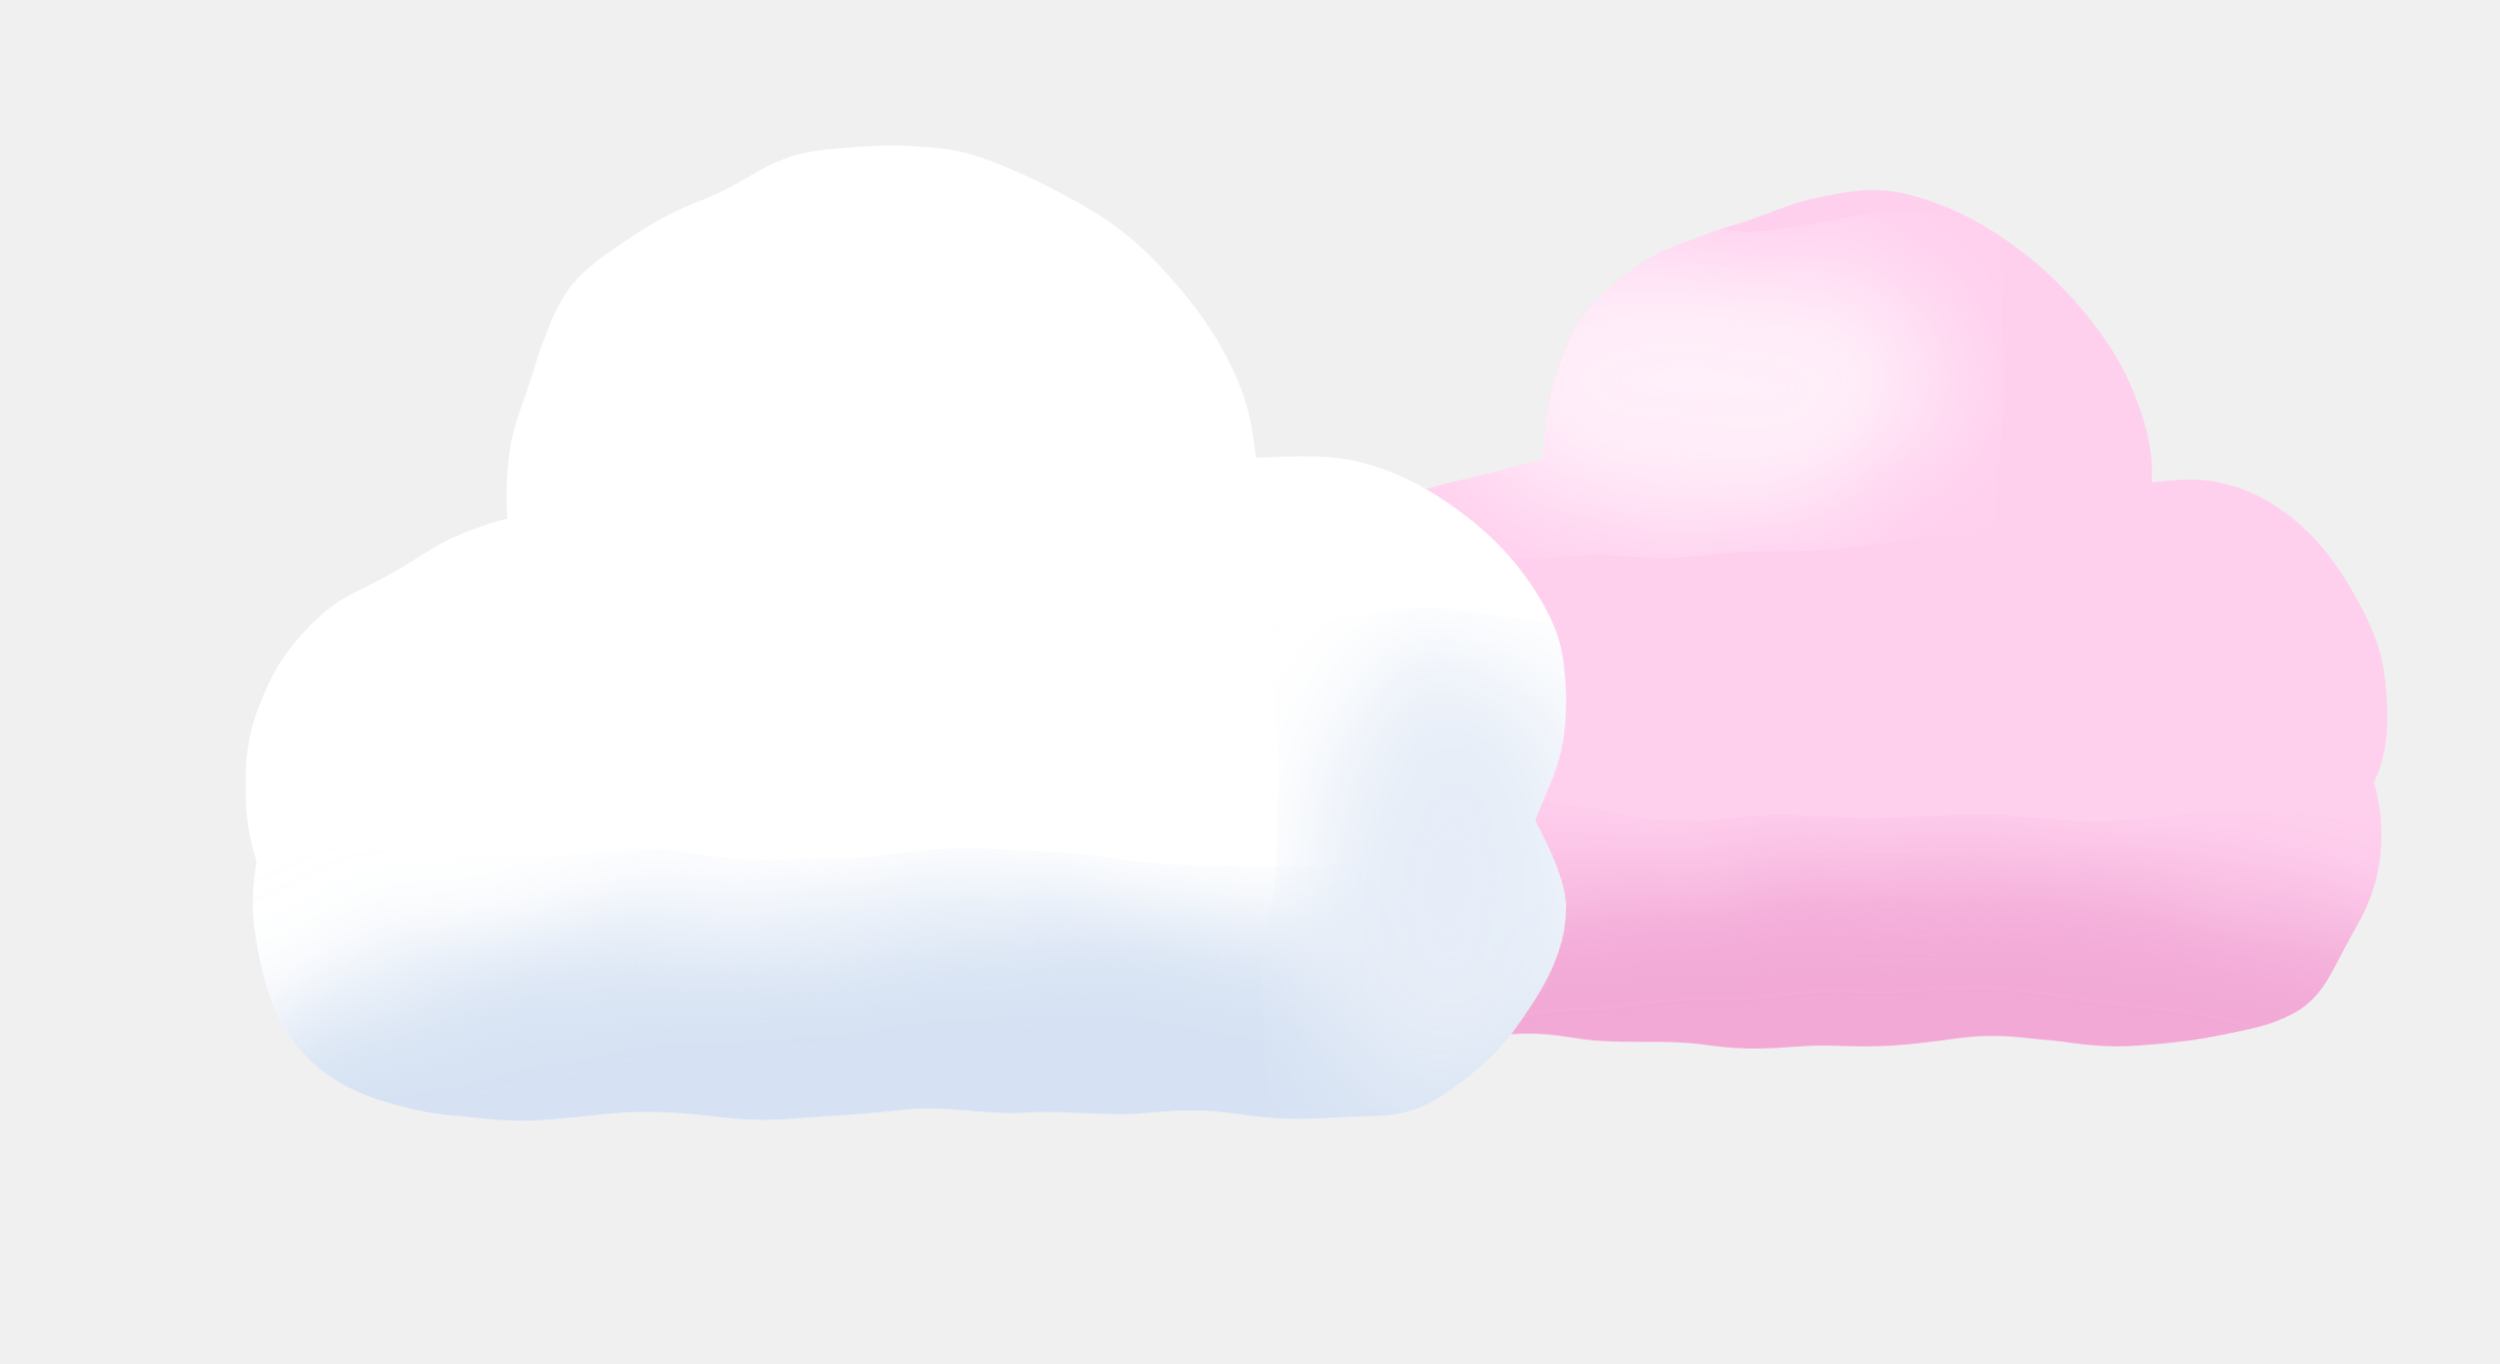
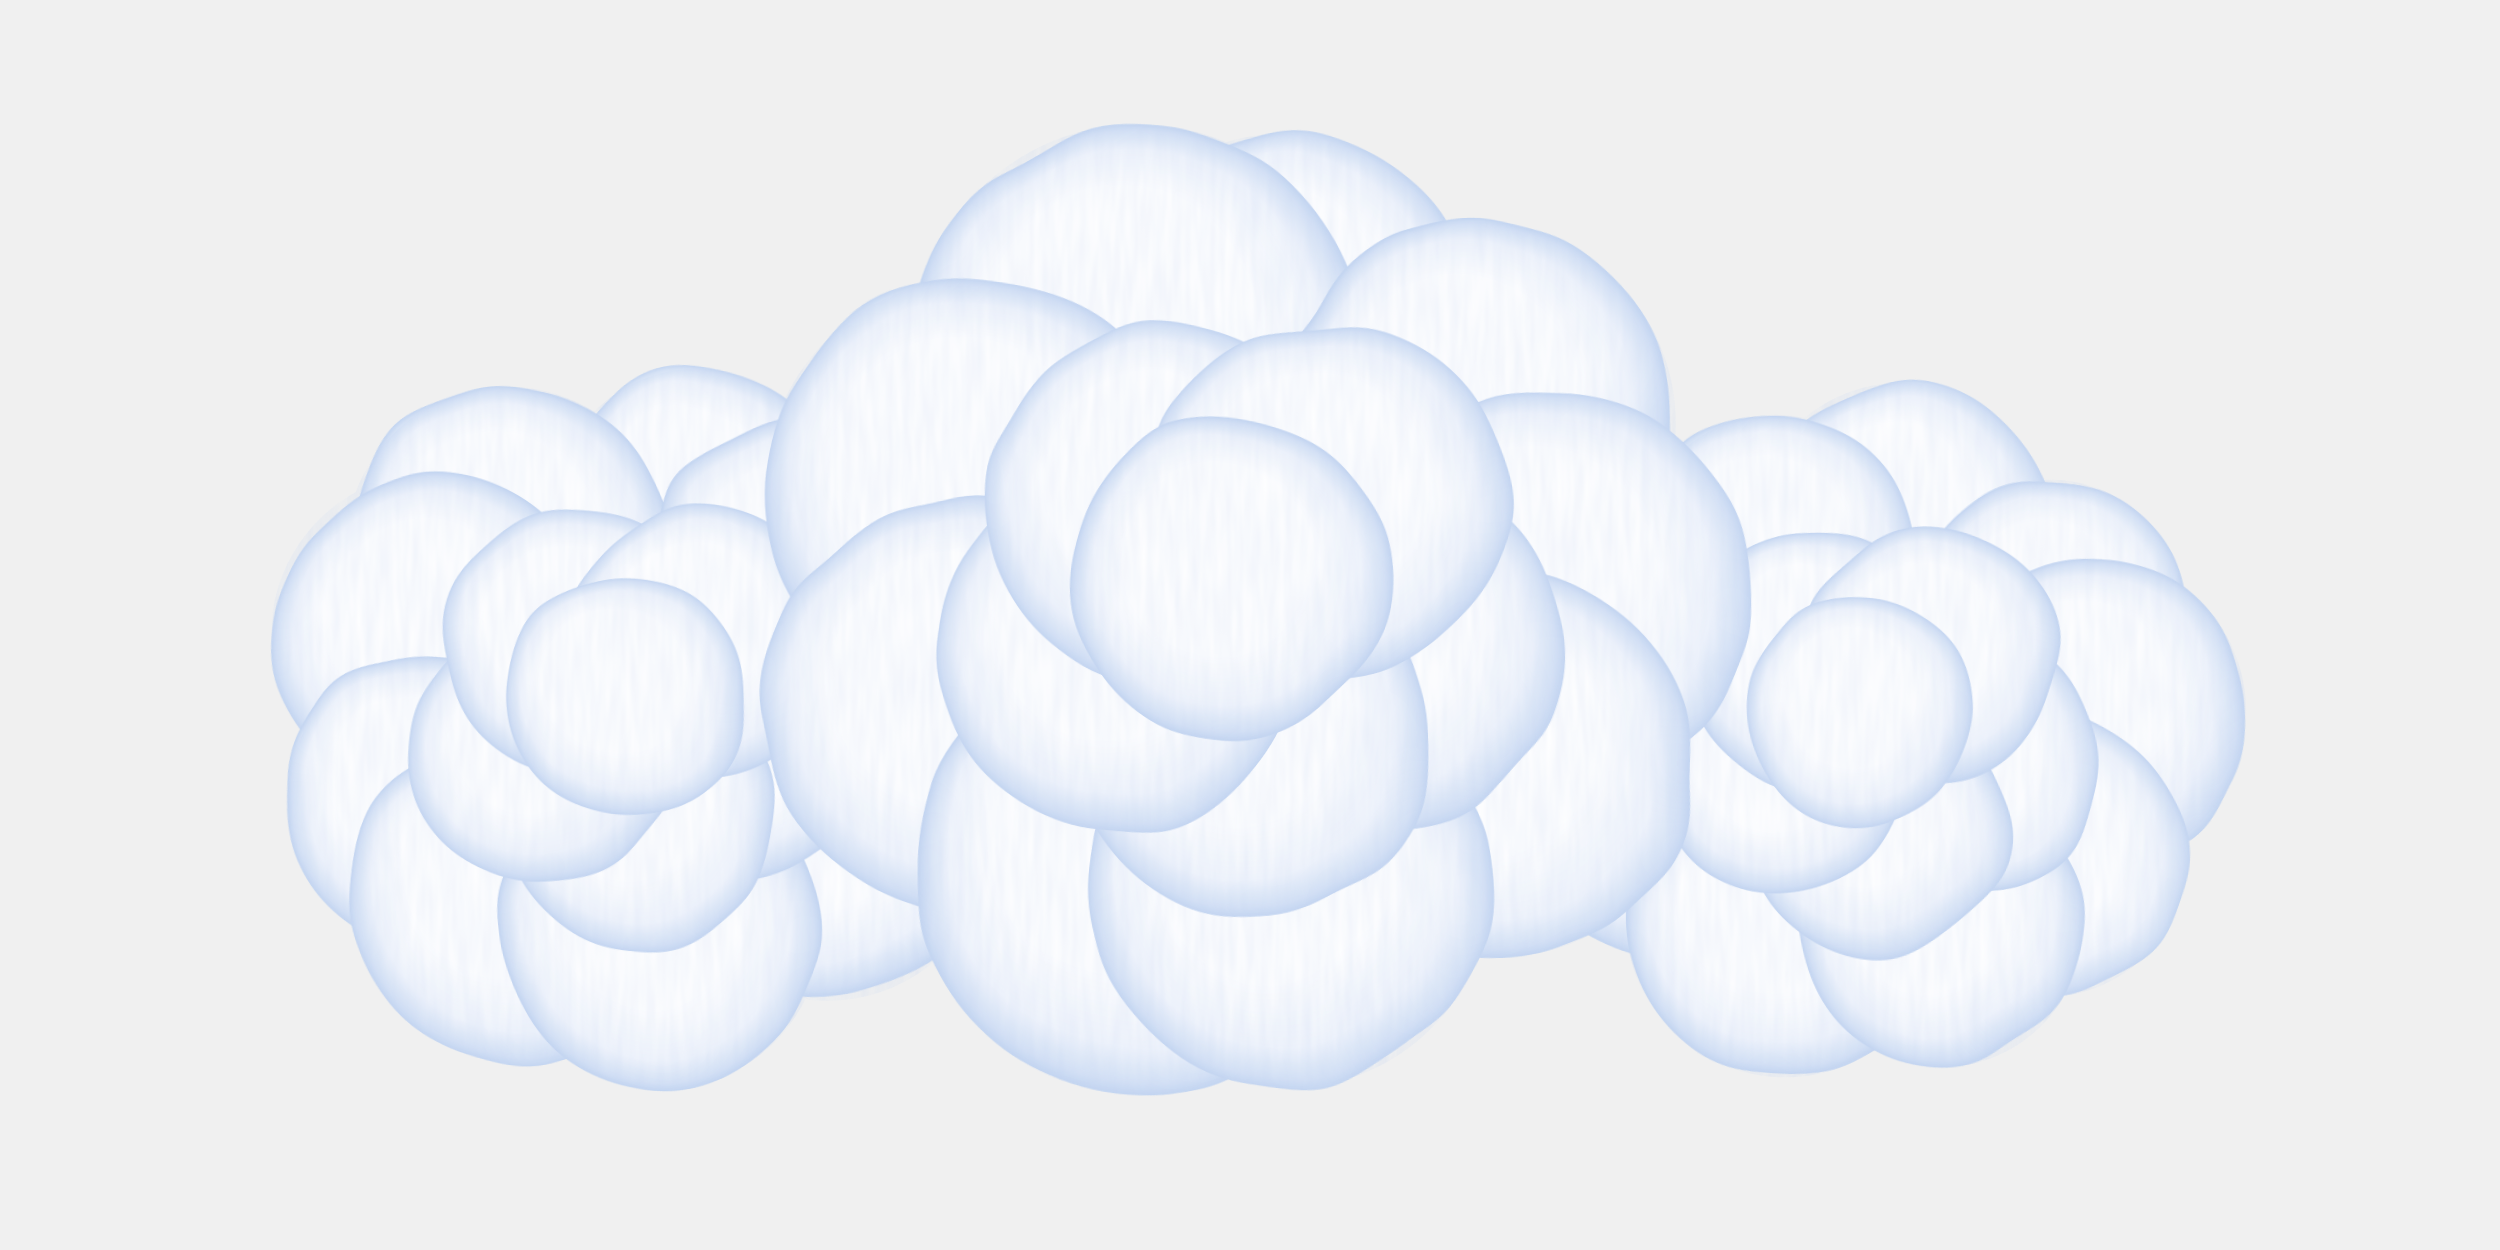
- <svg xmlns="http://www.w3.org/2000/svg" viewBox="0 0 220 120">
+ <svg xmlns="http://www.w3.org/2000/svg" viewBox="0 0 320 160">
  <defs>
-     <filter id="brush" x="-5%" y="-5%" width="110%" height="110%">
-       <feTurbulence type="fractalNoise" baseFrequency="0.05" numOctaves="2" seed="2" />
-       <feDisplacementMap in="SourceGraphic" scale="4" />
+     <radialGradient id="lobe" cx="0.5" cy="0.5" r="0.5" fx="0.4" fy="0.34">
+       <stop offset="0" stop-color="#ffffff" />
+       <stop offset="0.6" stop-color="#ffffff" />
+       <stop offset="0.84" stop-color="#f1f5fc" />
+       <stop offset="0.96" stop-color="#d4e1f5" />
+       <stop offset="1" stop-color="#c3d5f1" />
+     </radialGradient>
+     <filter id="pencil" x="-5%" y="-5%" width="110%" height="110%">
+       <feTurbulence type="fractalNoise" baseFrequency="0.9 0.12" numOctaves="2" seed="2" result="n" />
+       <feColorMatrix in="n" type="matrix" values="0 0 0 0 0.55  0 0 0 0 0.66  0 0 0 0 0.88  0 0 0 0.3 0" result="tint" />
+       <feComposite in="tint" in2="SourceAlpha" operator="in" result="tex" />
+       <feTurbulence type="fractalNoise" baseFrequency="0.05" numOctaves="2" seed="6" result="warp" />
+       <feDisplacementMap in="SourceGraphic" in2="warp" scale="3" result="shape" />
+       <feMerge>
+         <feMergeNode in="shape" />
+         <feMergeNode in="tex" />
+       </feMerge>
    </filter>
-     <filter id="blur">
-       <feGaussianBlur stdDeviation="5" />
-     </filter>
-     <clipPath id="pink-shape">
-       <circle cx="136" cy="62" r="22" />
-       <circle cx="162" cy="44" r="27" />
-       <circle cx="190" cy="62" r="20" />
-       <rect x="116" y="58" width="94" height="34" rx="17" />
-     </clipPath>
-     <clipPath id="white-shape">
-       <circle cx="46" cy="70" r="24" />
-       <circle cx="78" cy="46" r="33" />
-       <circle cx="114" cy="64" r="24" />
-       <rect x="22" y="64" width="116" height="34" rx="17" />
-     </clipPath>
  </defs>
-   <g filter="url(#brush)">
-     <g clip-path="url(#pink-shape)">
-       <rect x="100" y="0" width="120" height="120" fill="#ffd0ee" />
-       <ellipse cx="166" cy="98" rx="60" ry="22" fill="#f2a9d6" filter="url(#blur)" />
-       <ellipse cx="150" cy="34" rx="22" ry="12" fill="#fff0fa" filter="url(#blur)" />
-     </g>
-     <g clip-path="url(#white-shape)">
-       <rect x="0" y="0" width="150" height="120" fill="#ffffff" />
-       <ellipse cx="86" cy="104" rx="76" ry="24" fill="#d6e2f3" filter="url(#blur)" />
-       <ellipse cx="128" cy="78" rx="14" ry="20" fill="#e6edf8" filter="url(#blur)" />
-     </g>
+   <g filter="url(#pencil)">
+     <circle cx="89.3" cy="66" r="18.8" fill="url(#lobe)" />
+     <circle cx="65" cy="70.3" r="20.8" fill="url(#lobe)" />
+     <circle cx="103.1" cy="73.7" r="20.5" fill="url(#lobe)" />
+     <circle cx="55.6" cy="81.3" r="20.9" fill="url(#lobe)" />
+     <circle cx="110.7" cy="93.6" r="18.7" fill="url(#lobe)" />
+     <circle cx="55.6" cy="102.7" r="19" fill="url(#lobe)" />
+     <circle cx="105.9" cy="106.9" r="21.2" fill="url(#lobe)" />
+     <circle cx="66.2" cy="114.5" r="21.5" fill="url(#lobe)" />
+     <circle cx="84.6" cy="118.8" r="20.6" fill="url(#lobe)" />
+     <circle cx="94.8" cy="95.7" r="17.3" fill="url(#lobe)" />
+     <circle cx="82.2" cy="104.5" r="17.3" fill="url(#lobe)" />
+     <circle cx="69.3" cy="96" r="17.3" fill="url(#lobe)" />
+     <circle cx="73.9" cy="82" r="17.3" fill="url(#lobe)" />
+     <circle cx="89.7" cy="81.8" r="17.3" fill="url(#lobe)" />
+     <circle cx="80.1" cy="89.1" r="15.4" fill="url(#lobe)" />
+     <circle cx="243.4" cy="68.4" r="19.4" fill="url(#lobe)" />
+     <circle cx="227.3" cy="71.1" r="18" fill="url(#lobe)" />
+     <circle cx="262.4" cy="78.9" r="17.5" fill="url(#lobe)" />
+     <circle cx="213.4" cy="87" r="18.8" fill="url(#lobe)" />
+     <circle cx="267.4" cy="91.1" r="20.1" fill="url(#lobe)" />
+     <circle cx="213.7" cy="101.8" r="20.7" fill="url(#lobe)" />
+     <circle cx="261.9" cy="109.7" r="17.9" fill="url(#lobe)" />
+     <circle cx="228.5" cy="117.4" r="20.5" fill="url(#lobe)" />
+     <circle cx="248.5" cy="118.5" r="18.1" fill="url(#lobe)" />
+     <circle cx="252.3" cy="97.5" r="16.6" fill="url(#lobe)" />
+     <circle cx="240.2" cy="106" r="16.6" fill="url(#lobe)" />
+     <circle cx="227.8" cy="97.9" r="16.6" fill="url(#lobe)" />
+     <circle cx="232.3" cy="84.4" r="16.6" fill="url(#lobe)" />
+     <circle cx="247.4" cy="84.2" r="16.6" fill="url(#lobe)" />
+     <circle cx="238.2" cy="91.2" r="14.7" fill="url(#lobe)" />
+     <circle cx="164.3" cy="42.4" r="25.3" fill="url(#lobe)" />
+     <circle cx="145.7" cy="44.7" r="28.8" fill="url(#lobe)" />
+     <circle cx="188.7" cy="54.2" r="25.8" fill="url(#lobe)" />
+     <circle cx="125.1" cy="63" r="27.4" fill="url(#lobe)" />
+     <circle cx="198.3" cy="76.2" r="26" fill="url(#lobe)" />
+     <circle cx="123.9" cy="90.1" r="26.5" fill="url(#lobe)" />
+     <circle cx="192" cy="97.8" r="24.7" fill="url(#lobe)" />
+     <circle cx="145.8" cy="111.3" r="28.8" fill="url(#lobe)" />
+     <circle cx="165" cy="113.5" r="25.7" fill="url(#lobe)" />
+     <circle cx="177.1" cy="82.9" r="23" fill="url(#lobe)" />
+     <circle cx="160.3" cy="94.6" r="23" fill="url(#lobe)" />
+     <circle cx="143" cy="83.4" r="23" fill="url(#lobe)" />
+     <circle cx="149.3" cy="64.7" r="23" fill="url(#lobe)" />
+     <circle cx="170.3" cy="64.4" r="23" fill="url(#lobe)" />
+     <circle cx="157.4" cy="74.2" r="20.5" fill="url(#lobe)" />
  </g>
</svg>
